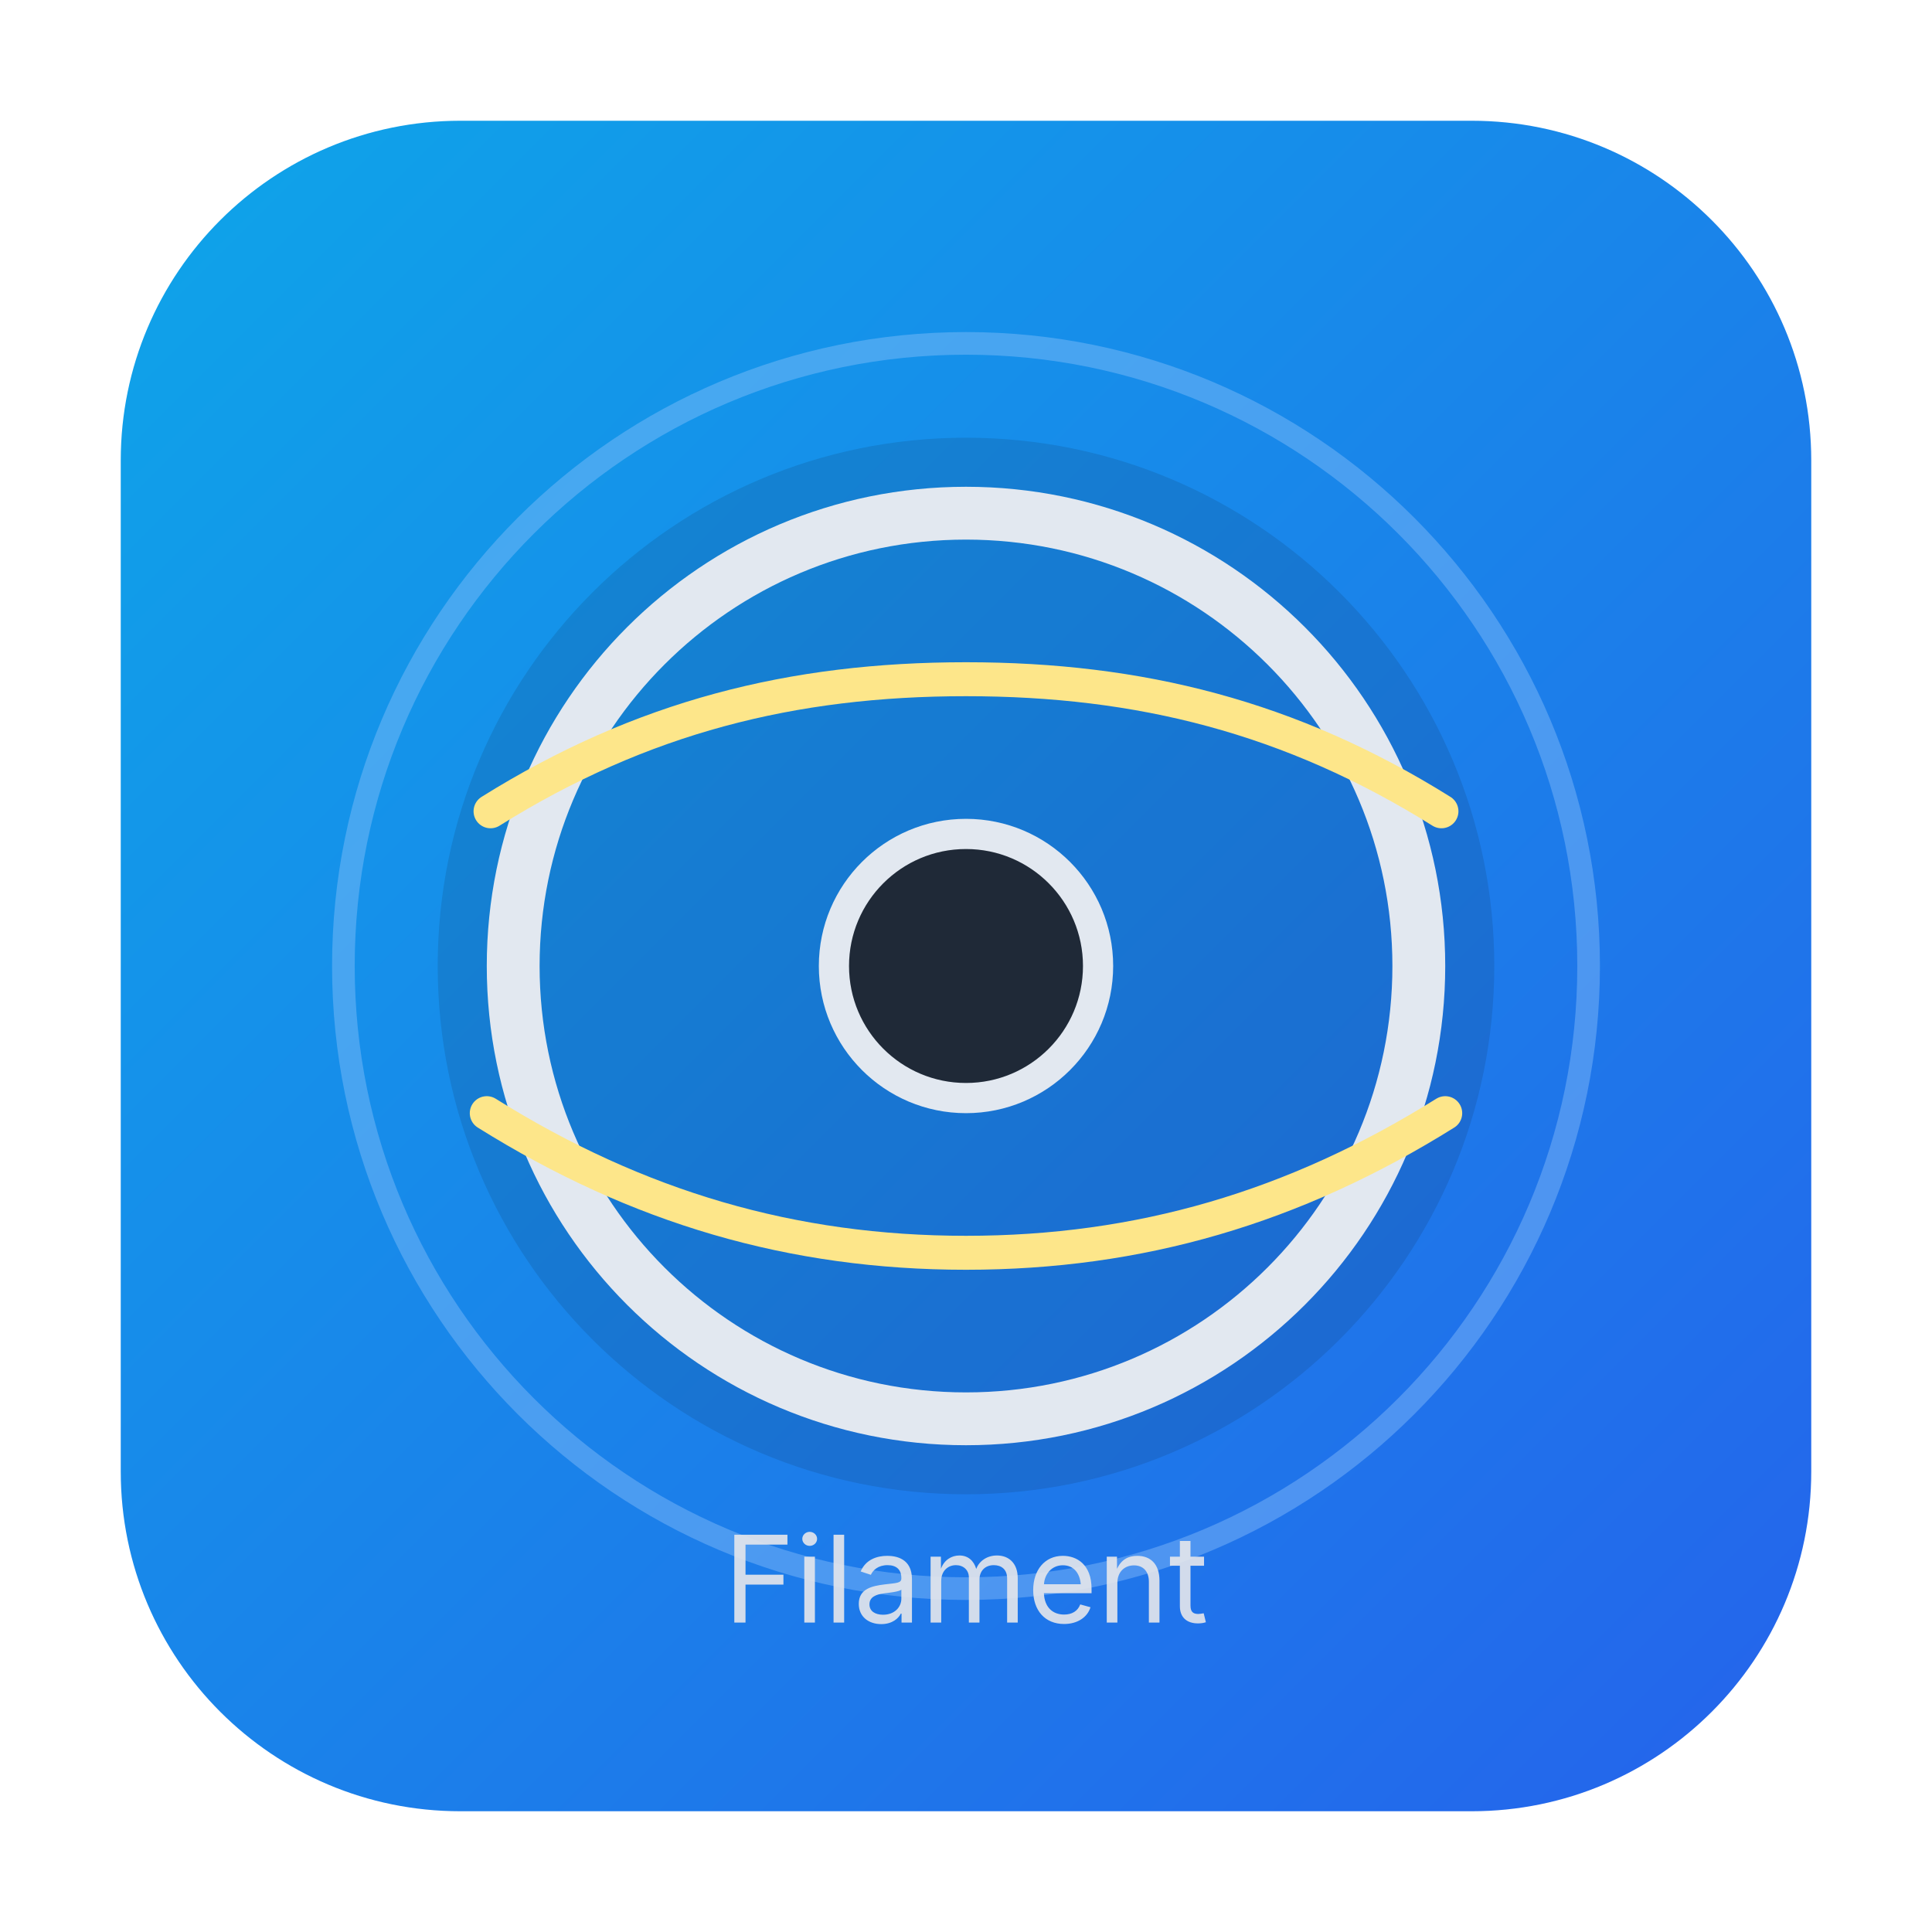
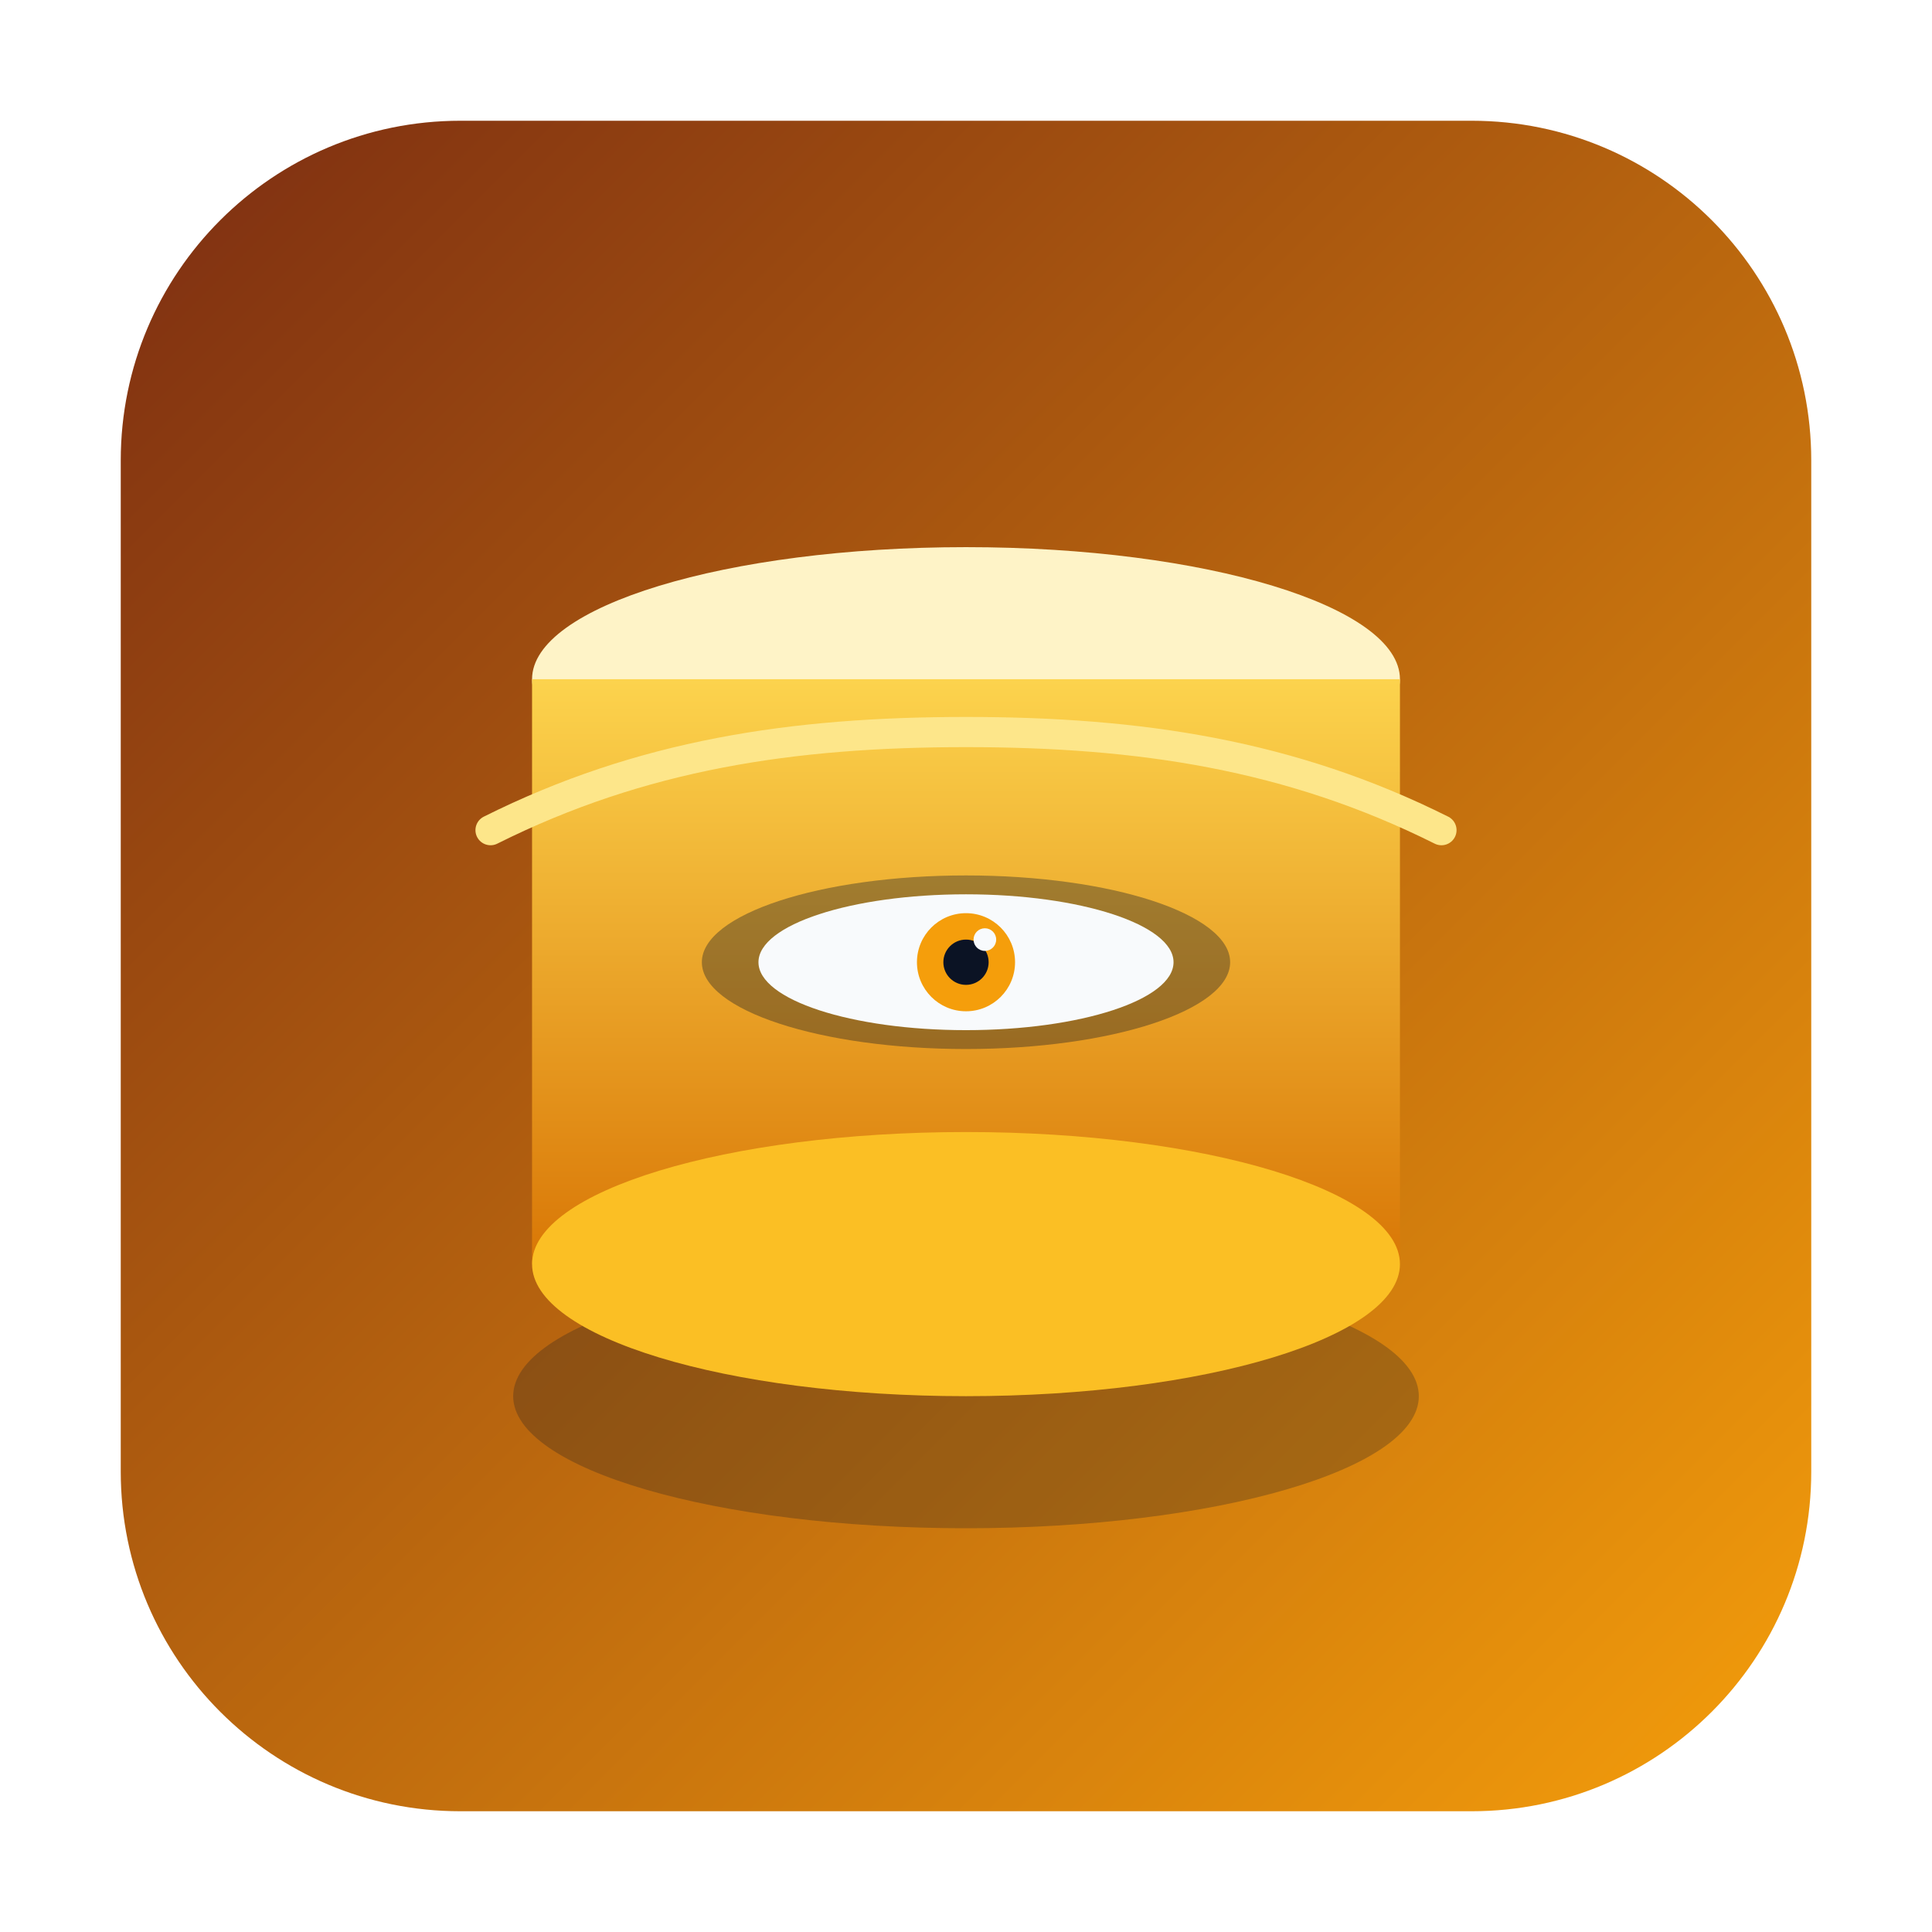
<svg xmlns="http://www.w3.org/2000/svg" width="1024" height="1024" viewBox="0 0 1024 1024">
  <defs>
    <linearGradient id="bg" x1="0" y1="0" x2="1" y2="1">
-       <stop offset="0%" stop-color="#0EA5E9" />
-       <stop offset="100%" stop-color="#2563EB" />
+       <stop offset="0%" stop-color="#7C2D12" />
+       <stop offset="100%" stop-color="#F59E0B" />
+     </linearGradient>
+     <linearGradient id="spoolSide" x1="0" y1="0" x2="0" y2="1">
+       <stop offset="0%" stop-color="#FCD34D" />
+       <stop offset="100%" stop-color="#D97706" />
    </linearGradient>
  </defs>
  <rect x="64" y="64" width="896" height="896" rx="180" ry="180" fill="url(#bg)" />
-   <circle cx="512" cy="512" r="280" fill="#0b2a4a" opacity="0.15" />
-   <circle cx="512" cy="512" r="240" fill="none" stroke="#E2E8F0" stroke-width="28" />
-   <circle cx="512" cy="512" r="70" fill="#1F2937" stroke="#E2E8F0" stroke-width="16" />
-   <circle cx="512" cy="512" r="330" fill="none" stroke="#93C5FD" stroke-opacity="0.4" stroke-width="12" />
-   <path d="M 260 430 C 340 380, 420 360, 512 360 C 604 360, 684 380, 764 430" fill="none" stroke="#FDE68A" stroke-width="18" stroke-linecap="round" />
-   <path d="M 258 590 C 338 640, 420 664, 512 664 C 604 664, 686 640, 766 590" fill="none" stroke="#FDE68A" stroke-width="18" stroke-linecap="round" />
-   <text x="512" y="860" text-anchor="middle" font-family="Inter, system-ui, -apple-system, Segoe UI, Roboto, Arial" font-size="64" fill="#E5E7EB" opacity="0.9">Filament</text>
+   <ellipse cx="512" cy="740" rx="240" ry="70" fill="#0B1324" opacity="0.25" />
+   <ellipse cx="512" cy="360" rx="230" ry="70" fill="#FEF3C7" />
+   <rect x="282" y="360" width="460" height="310" fill="url(#spoolSide)" />
+   <ellipse cx="512" cy="670" rx="230" ry="70" fill="#FBBF24" />
+   <ellipse cx="512" cy="510" rx="140" ry="46" fill="#0B1324" opacity="0.35" />
+   <ellipse cx="512" cy="510" rx="110" ry="36" fill="#F8FAFC" />
+   <circle cx="512" cy="510" r="26" fill="#F59E0B" />
+   <circle cx="512" cy="510" r="12" fill="#0B1324" />
+   <circle cx="522" cy="498" r="6" fill="#F8FAFC" />
+   <path d="M 260 440 C 340 400, 420 388, 512 388 C 604 388, 684 400, 764 440" fill="none" stroke="#FDE68A" stroke-width="16" stroke-linecap="round" />
</svg>
